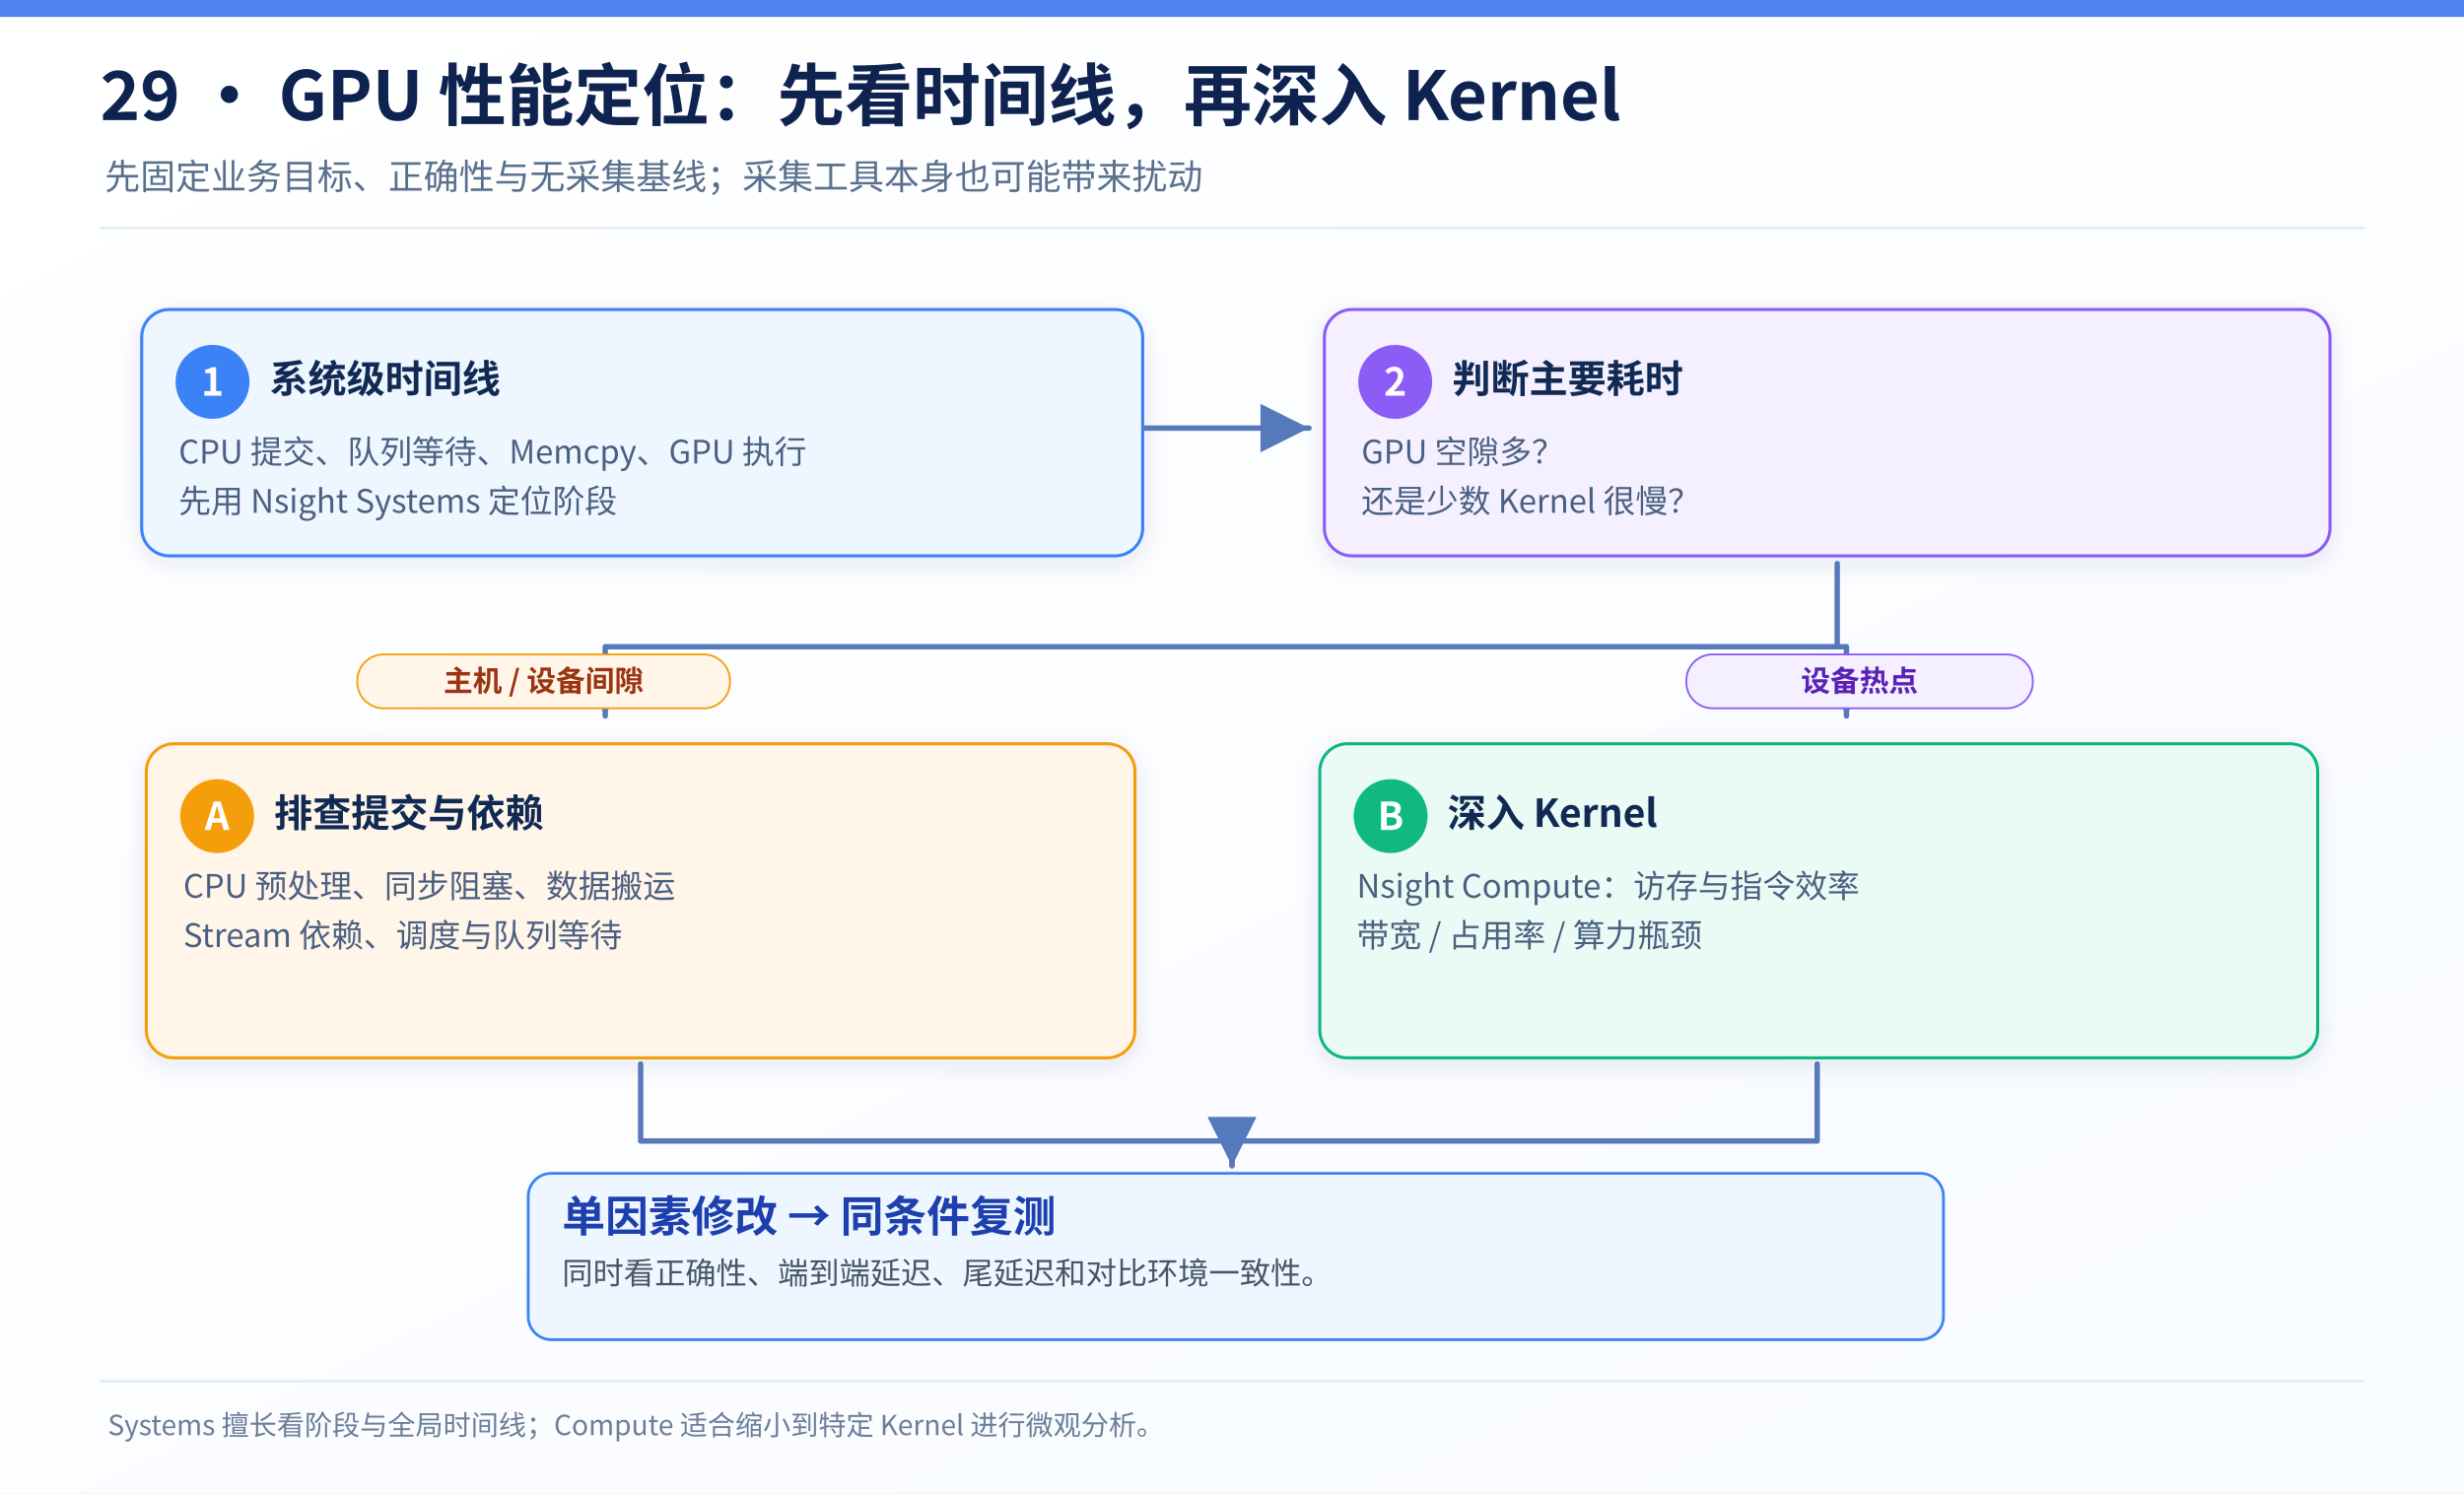
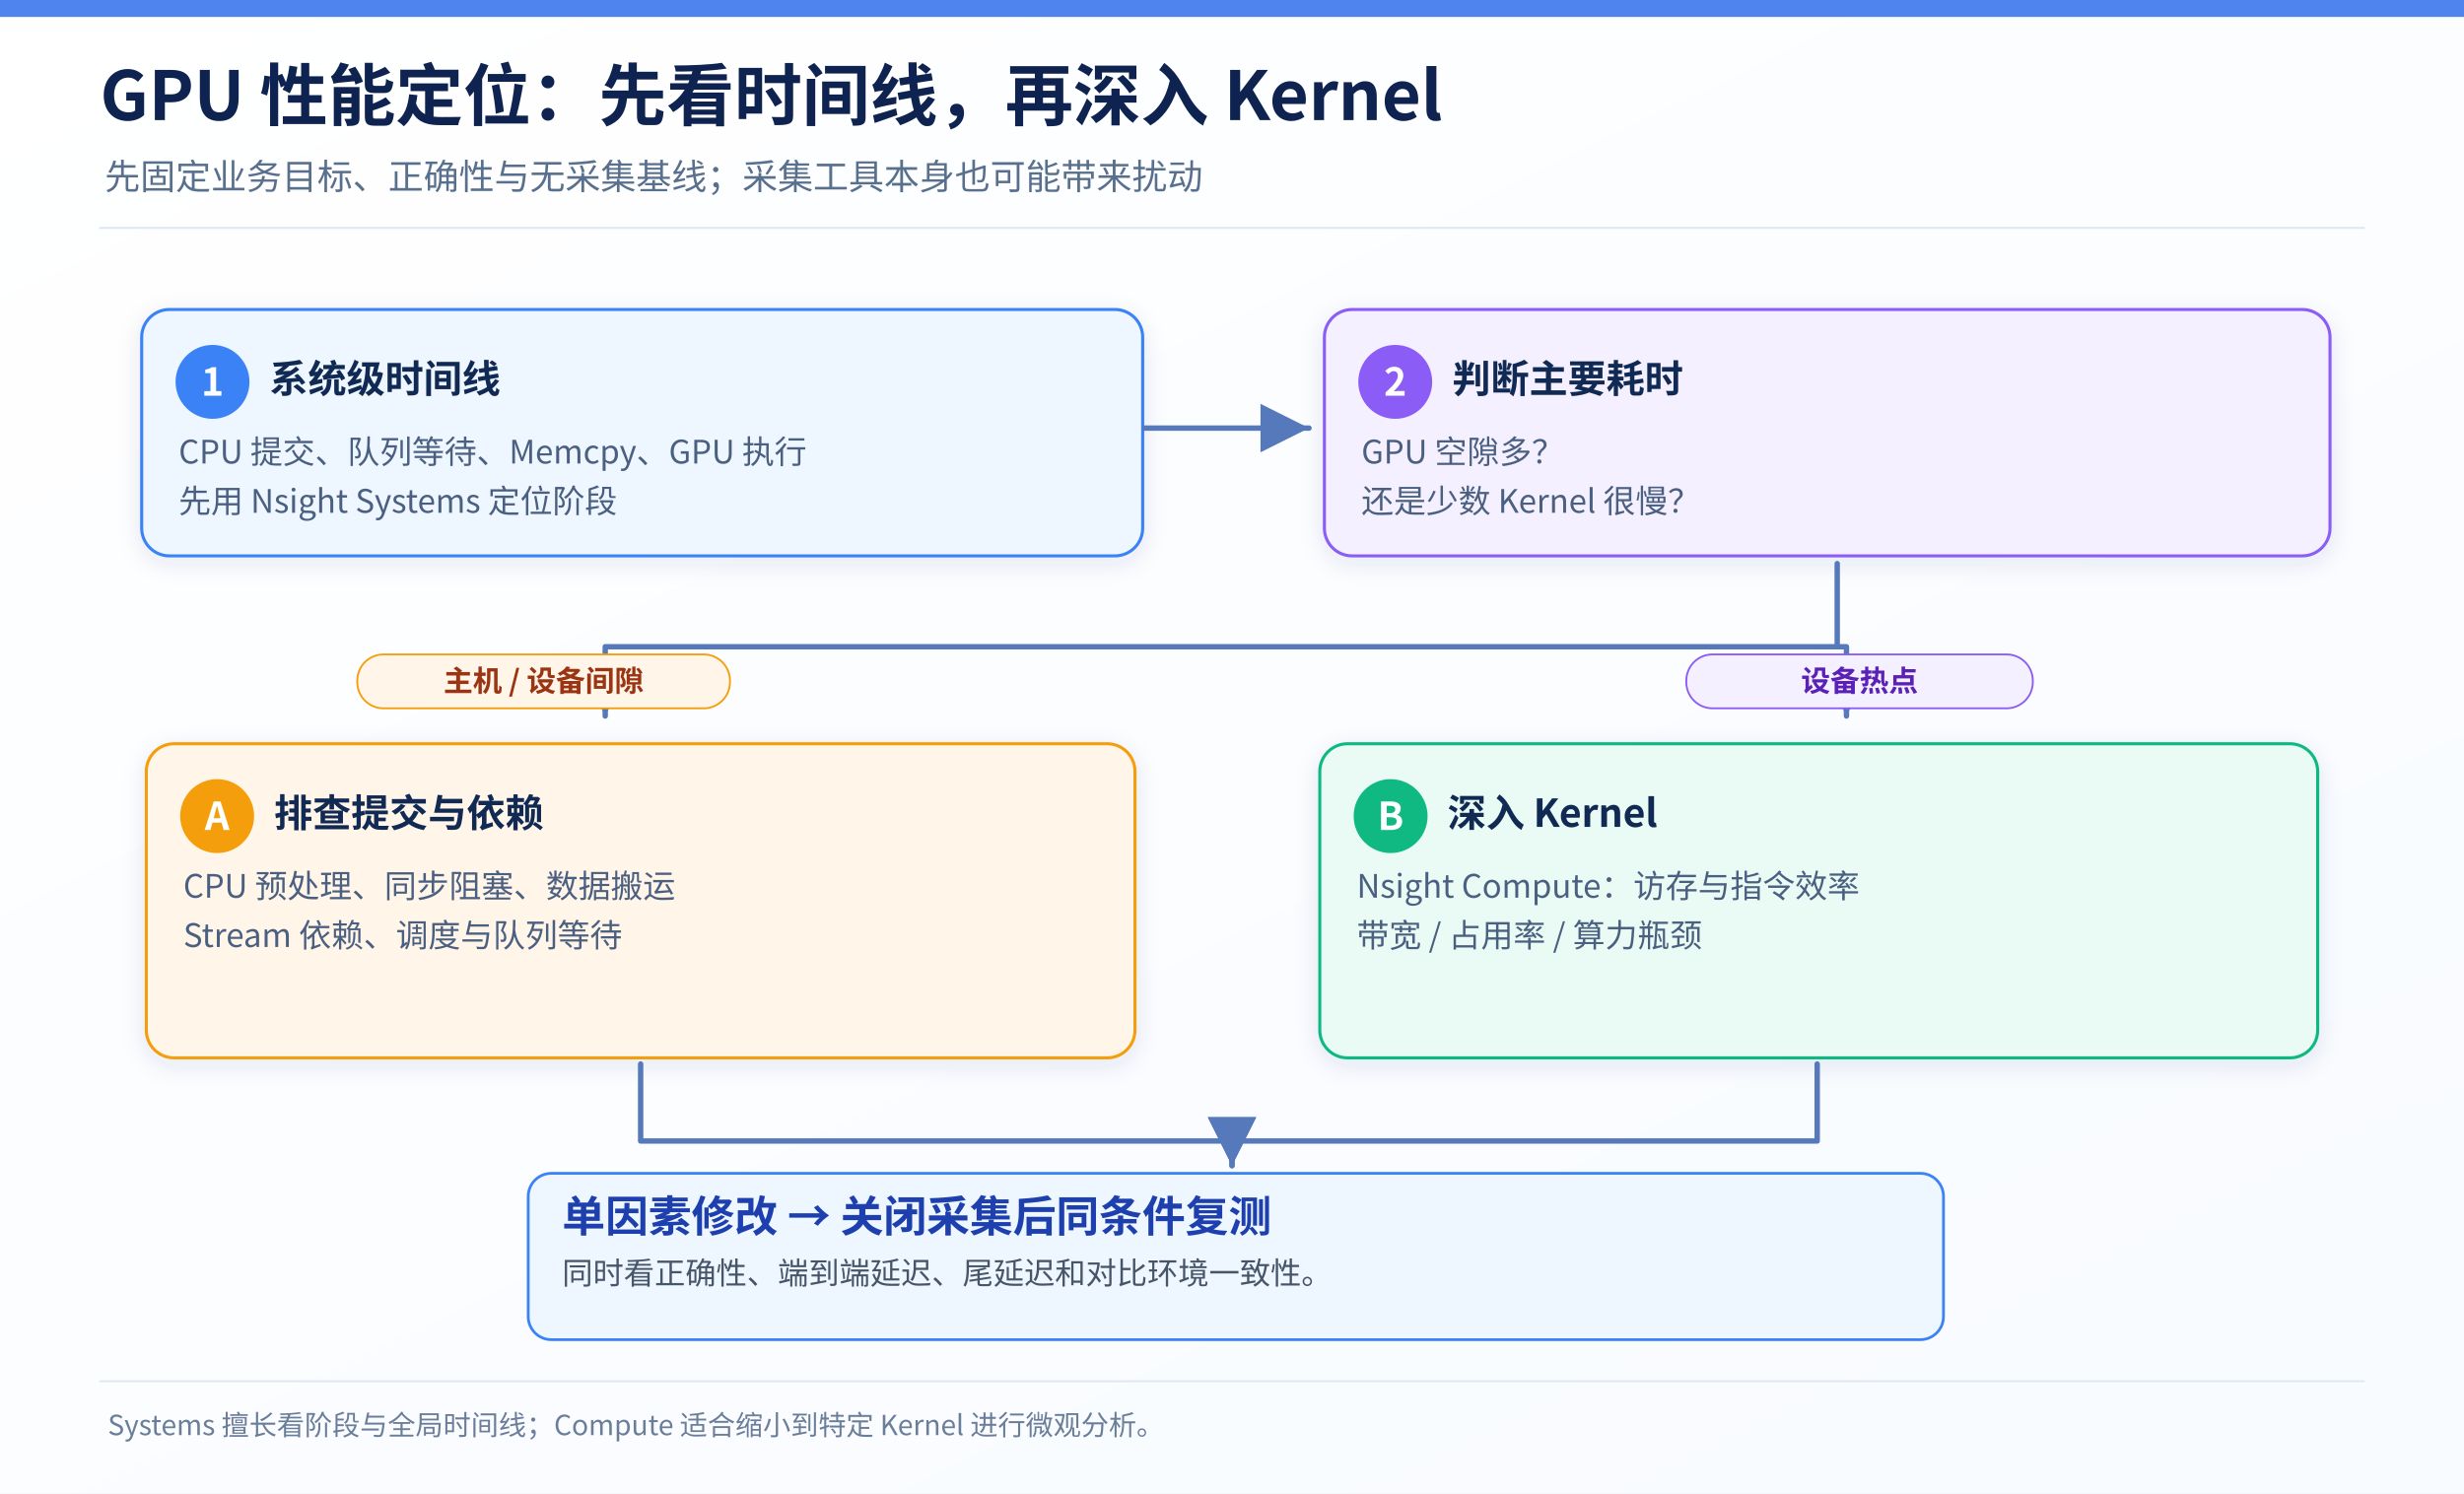
<svg xmlns="http://www.w3.org/2000/svg" width="1600" height="970" viewBox="0 0 1600 970">
  <defs>
    <linearGradient id="bg" x1="0" y1="0" x2="0.8" y2="1">
      <stop stop-color="#FFFFFF" />
      <stop offset="1" stop-color="#F8FBFF" />
    </linearGradient>
    <filter id="sh" x="-20%" y="-40%" width="150%" height="200%">
      <feDropShadow dx="0" dy="4" stdDeviation="8" flood-color="#153F75" flood-opacity=".10" />
    </filter>
    <marker id="arrow" markerWidth="10" markerHeight="9" refX="9" refY="4.5" orient="auto">
      <path d="M0 0 L9 4.5 L0 9 Z" fill="#5679BC" />
    </marker>
    <marker id="arrG" markerWidth="10" markerHeight="9" refX="9" refY="4.5" orient="auto">
      <path d="M0 0 L9 4.5 L0 9 Z" fill="#10B981" />
    </marker>
    <marker id="arrR" markerWidth="10" markerHeight="9" refX="9" refY="4.5" orient="auto">
      <path d="M0 0 L9 4.5 L0 9 Z" fill="#EF4444" />
    </marker>
  </defs>
  <rect x="0" y="0" width="1600" height="970" rx="0" fill="url(#bg)" />
  <rect x="0" y="0" width="1600" height="11" rx="0" fill="#4F83ED" />
-   <text x="65" y="78" font-family="Noto Sans CJK SC, sans-serif" font-size="44" font-weight="700" fill="#0F2350" text-anchor="start">29  ·  GPU 性能定位：先看时间线，再深入 Kernel</text>
+   <text x="65" y="78" font-family="Noto Sans CJK SC, sans-serif" font-size="44" font-weight="700" fill="#0F2350" text-anchor="start">GPU 性能定位：先看时间线，再深入 Kernel</text>
  <text x="68" y="123" font-family="Noto Sans CJK SC, sans-serif" font-size="23" font-weight="400" fill="#58708D" text-anchor="start">先固定业务目标、正确性与无采集基线；采集工具本身也可能带来扰动</text>
  <path d="M65 148 L1535 148" fill="none" stroke="#DDE7F3" stroke-width="1.3" stroke-linecap="round" stroke-linejoin="round" />
  <rect x="92" y="201" width="650" height="160" rx="18" fill="#EEF6FF" stroke="#3B82F6" stroke-width="2.0" filter="url(#sh)" />
  <circle cx="138" cy="248" r="24" fill="#3B82F6" />
  <text x="138" y="257" font-family="Noto Sans CJK SC, sans-serif" font-size="25" font-weight="700" fill="#FFFFFF" text-anchor="middle">1</text>
  <text x="175" y="255" font-family="Noto Sans CJK SC, sans-serif" font-size="25" font-weight="700" fill="#112A54" text-anchor="start">系统级时间线</text>
  <text x="116" y="301" font-family="Noto Sans CJK SC, sans-serif" font-size="21" font-weight="400" fill="#4B6081" text-anchor="start">CPU 提交、队列等待、Memcpy、GPU 执行</text>
  <text x="116" y="333" font-family="Noto Sans CJK SC, sans-serif" font-size="21" font-weight="400" fill="#4B6081" text-anchor="start">先用 Nsight Systems 定位阶段</text>
  <path d="M743 278 L850 278" fill="none" stroke="#5679BC" stroke-width="3.5" stroke-linecap="round" stroke-linejoin="round" marker-end="url(#arrow)" />
  <rect x="860" y="201" width="653" height="160" rx="18" fill="#F4F0FF" stroke="#8B5CF6" stroke-width="2.0" filter="url(#sh)" />
  <circle cx="906" cy="248" r="24" fill="#8B5CF6" />
  <text x="906" y="257" font-family="Noto Sans CJK SC, sans-serif" font-size="25" font-weight="700" fill="#FFFFFF" text-anchor="middle">2</text>
  <text x="943" y="255" font-family="Noto Sans CJK SC, sans-serif" font-size="25" font-weight="700" fill="#112A54" text-anchor="start">判断主要耗时</text>
  <text x="884" y="301" font-family="Noto Sans CJK SC, sans-serif" font-size="21" font-weight="400" fill="#4B6081" text-anchor="start">GPU 空隙多？</text>
  <text x="884" y="333" font-family="Noto Sans CJK SC, sans-serif" font-size="21" font-weight="400" fill="#4B6081" text-anchor="start">还是少数 Kernel 很慢？</text>
  <path d="M1193 366 V420 H393 V465" fill="none" stroke="#5679BC" stroke-width="3.5" stroke-linecap="round" stroke-linejoin="round" marker-end="url(#arrow)" />
  <path d="M1193 420 H1199 V465" fill="none" stroke="#5679BC" stroke-width="3.5" stroke-linecap="round" stroke-linejoin="round" marker-end="url(#arrow)" />
  <rect x="232" y="425" width="242" height="35" rx="17" fill="#FFF5E8" stroke="#F59E0B" stroke-width="1.2" />
  <text x="353.0" y="449" font-family="Noto Sans CJK SC, sans-serif" font-size="19" font-weight="600" fill="#9A3412" text-anchor="middle">主机 / 设备间隙</text>
  <rect x="1095" y="425" width="225" height="35" rx="17" fill="#F4F0FF" stroke="#8B5CF6" stroke-width="1.2" />
  <text x="1207.5" y="449" font-family="Noto Sans CJK SC, sans-serif" font-size="19" font-weight="600" fill="#5B21B6" text-anchor="middle">设备热点</text>
  <rect x="95" y="483" width="642" height="204" rx="18" fill="#FFF5E8" stroke="#F59E0B" stroke-width="2.0" filter="url(#sh)" />
  <circle cx="141" cy="530" r="24" fill="#F59E0B" />
  <text x="141" y="539" font-family="Noto Sans CJK SC, sans-serif" font-size="25" font-weight="700" fill="#FFFFFF" text-anchor="middle">A</text>
  <text x="178" y="537" font-family="Noto Sans CJK SC, sans-serif" font-size="25" font-weight="700" fill="#112A54" text-anchor="start">排查提交与依赖</text>
  <text x="119" y="583" font-family="Noto Sans CJK SC, sans-serif" font-size="21" font-weight="400" fill="#4B6081" text-anchor="start">CPU 预处理、同步阻塞、数据搬运</text>
  <text x="119" y="615" font-family="Noto Sans CJK SC, sans-serif" font-size="21" font-weight="400" fill="#4B6081" text-anchor="start">Stream 依赖、调度与队列等待</text>
  <rect x="857" y="483" width="648" height="204" rx="18" fill="#E9FBF4" stroke="#10B981" stroke-width="2.0" filter="url(#sh)" />
  <circle cx="903" cy="530" r="24" fill="#10B981" />
  <text x="903" y="539" font-family="Noto Sans CJK SC, sans-serif" font-size="25" font-weight="700" fill="#FFFFFF" text-anchor="middle">B</text>
  <text x="940" y="537" font-family="Noto Sans CJK SC, sans-serif" font-size="25" font-weight="700" fill="#112A54" text-anchor="start">深入 Kernel</text>
  <text x="881" y="583" font-family="Noto Sans CJK SC, sans-serif" font-size="21" font-weight="400" fill="#4B6081" text-anchor="start">Nsight Compute：访存与指令效率</text>
  <text x="881" y="615" font-family="Noto Sans CJK SC, sans-serif" font-size="21" font-weight="400" fill="#4B6081" text-anchor="start">带宽 / 占用率 / 算力瓶颈</text>
  <path d="M416 691 V741 H800 V757" fill="none" stroke="#5679BC" stroke-width="3.5" stroke-linecap="round" stroke-linejoin="round" marker-end="url(#arrow)" />
  <path d="M1180 691 V741 H800 V757" fill="none" stroke="#5679BC" stroke-width="3.5" stroke-linecap="round" stroke-linejoin="round" marker-end="url(#arrow)" />
  <rect x="343" y="762" width="919" height="108" rx="15" fill="#EEF6FF" stroke="#3B82F6" stroke-width="1.8" />
-   <text x="365" y="800" font-family="Noto Sans CJK SC, sans-serif" font-size="28" font-weight="700" fill="#1E40AF" text-anchor="start">单因素修改 → 同条件复测</text>
+   <text x="365" y="800" font-family="Noto Sans CJK SC, sans-serif" font-size="28" font-weight="700" fill="#1E40AF" text-anchor="start">单因素修改 → 关闭采集后同条件复测</text>
  <text x="365" y="834" font-family="Noto Sans CJK SC, sans-serif" font-size="20" font-weight="400" fill="#475569" text-anchor="start">同时看正确性、端到端延迟、尾延迟和对比环境一致性。</text>
  <path d="M65 897 L1535 897" fill="none" stroke="#DFE7F2" stroke-width="1.2" stroke-linecap="round" stroke-linejoin="round" />
  <text x="70" y="932" font-family="Noto Sans CJK SC, sans-serif" font-size="18" font-weight="400" fill="#6B7E99" text-anchor="start">Systems 擅长看阶段与全局时间线；Compute 适合缩小到特定 Kernel 进行微观分析。</text>
</svg>
